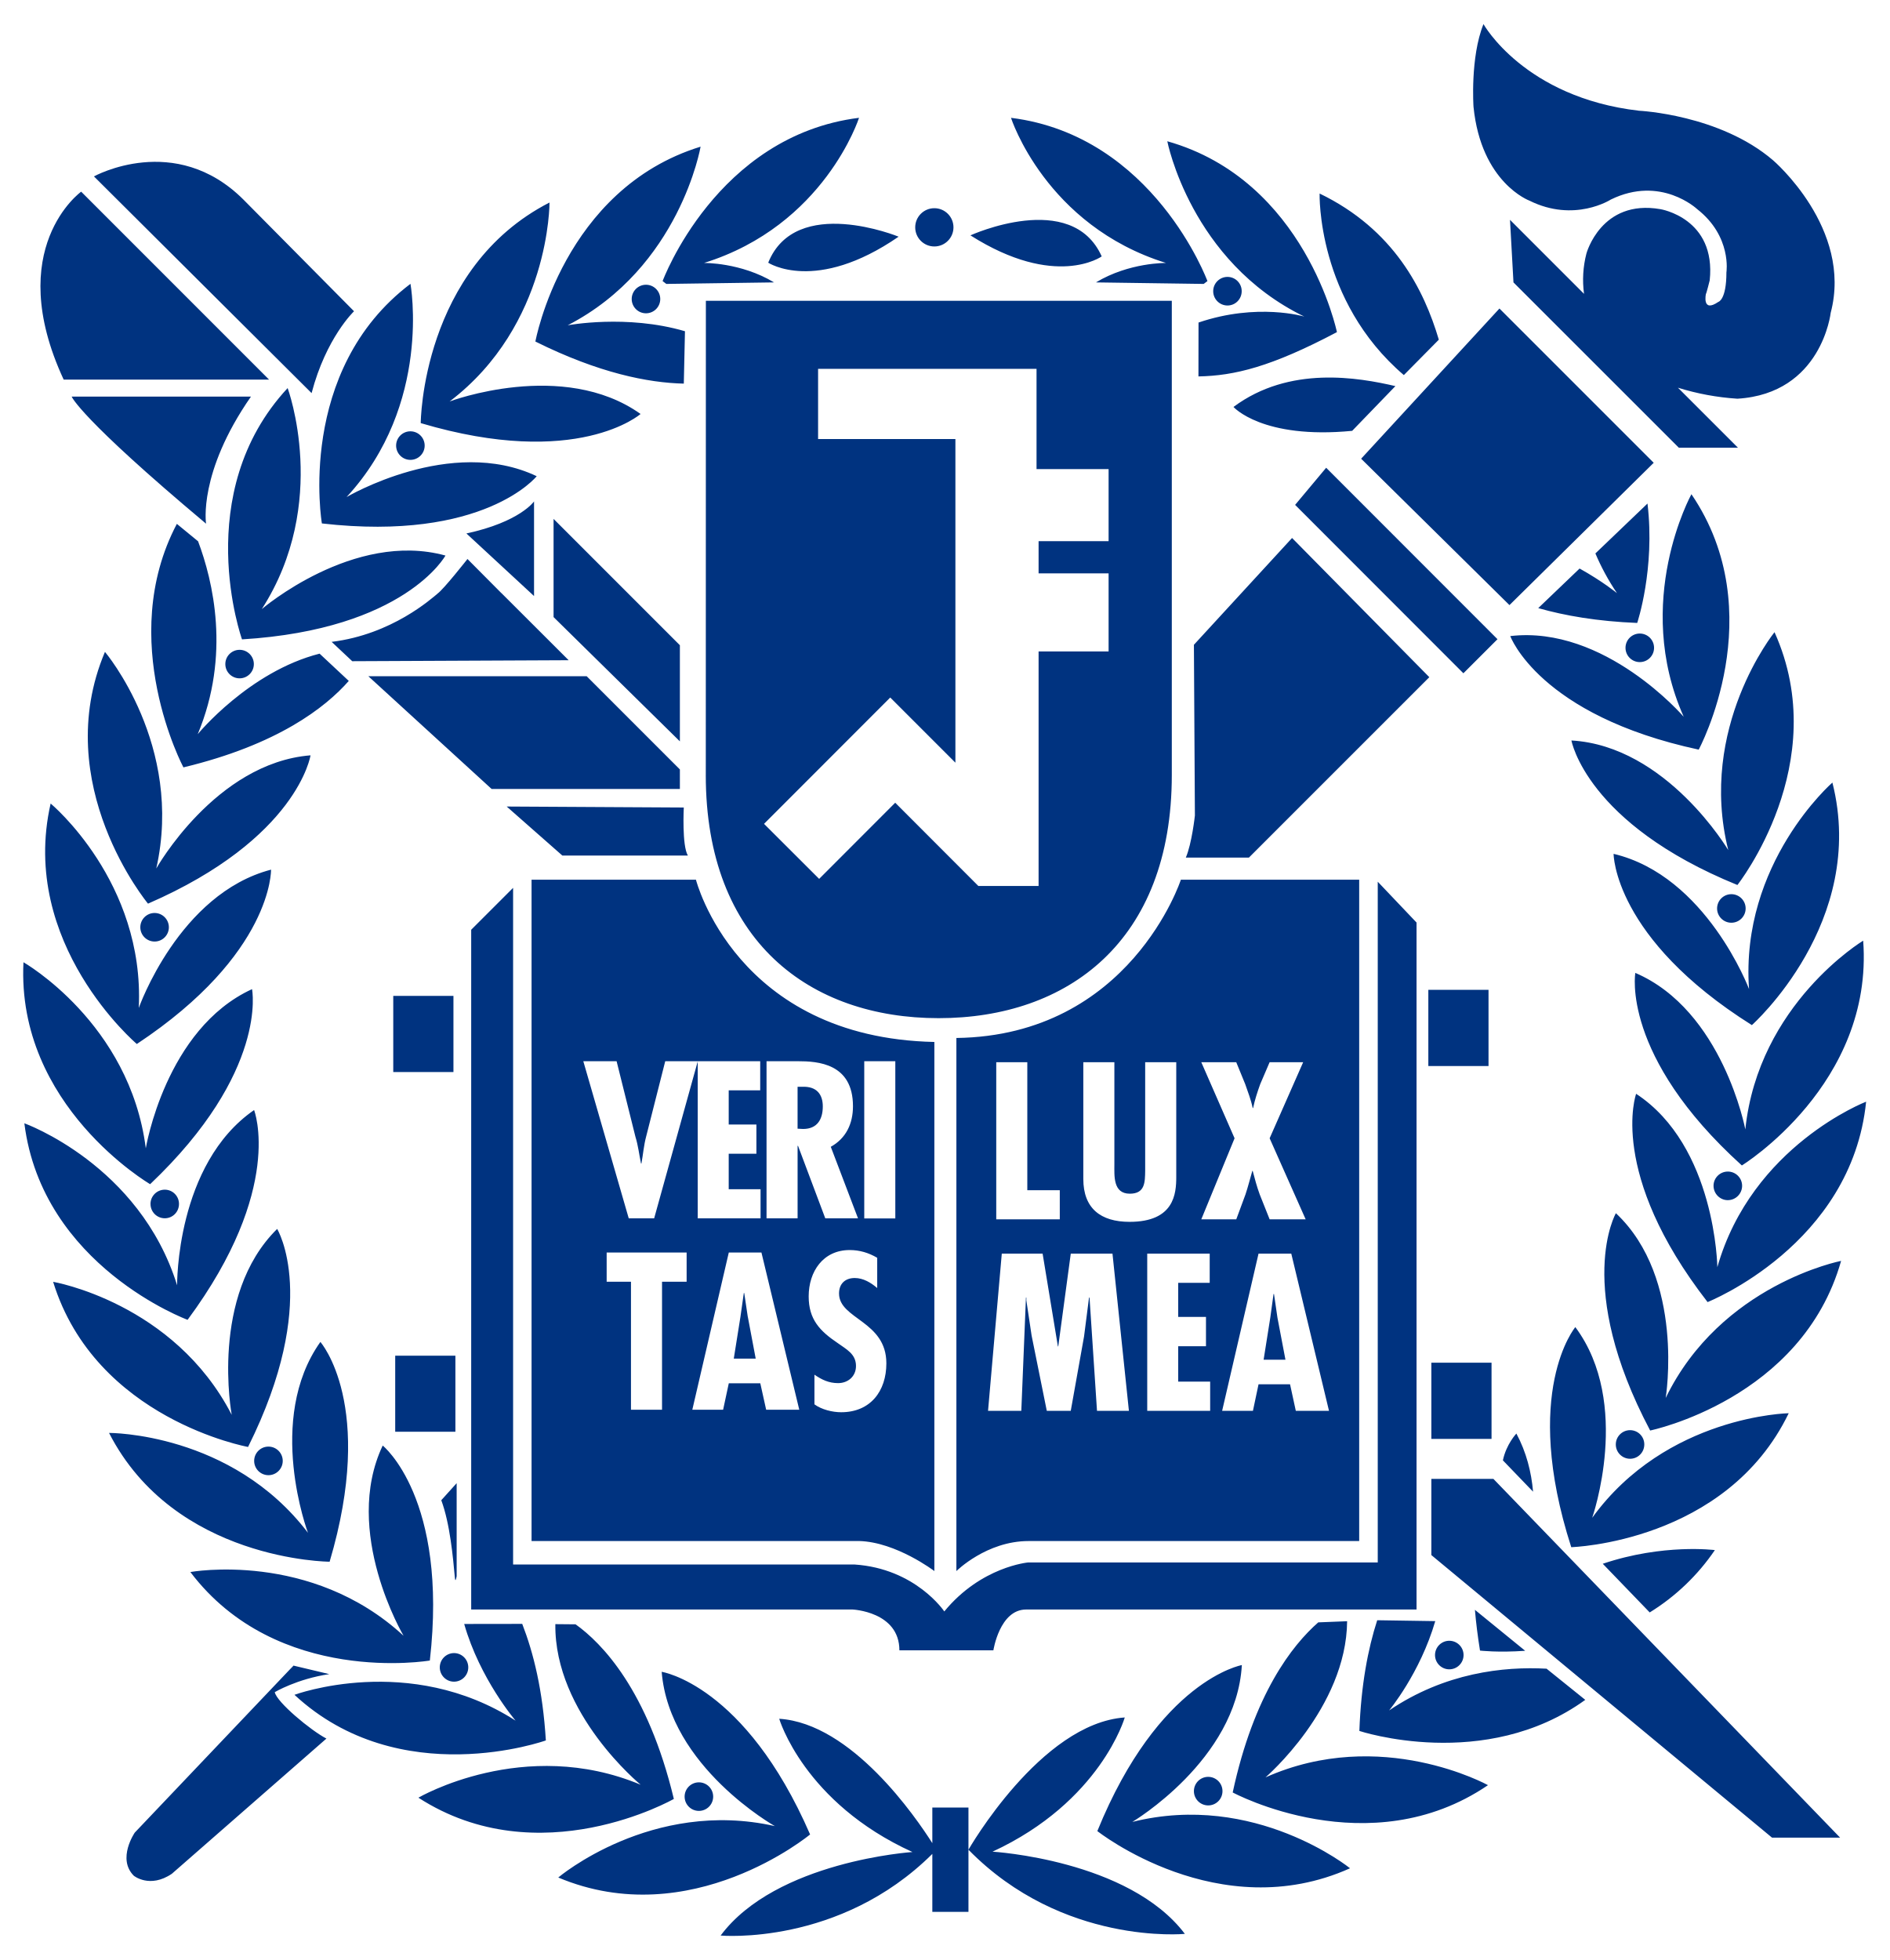
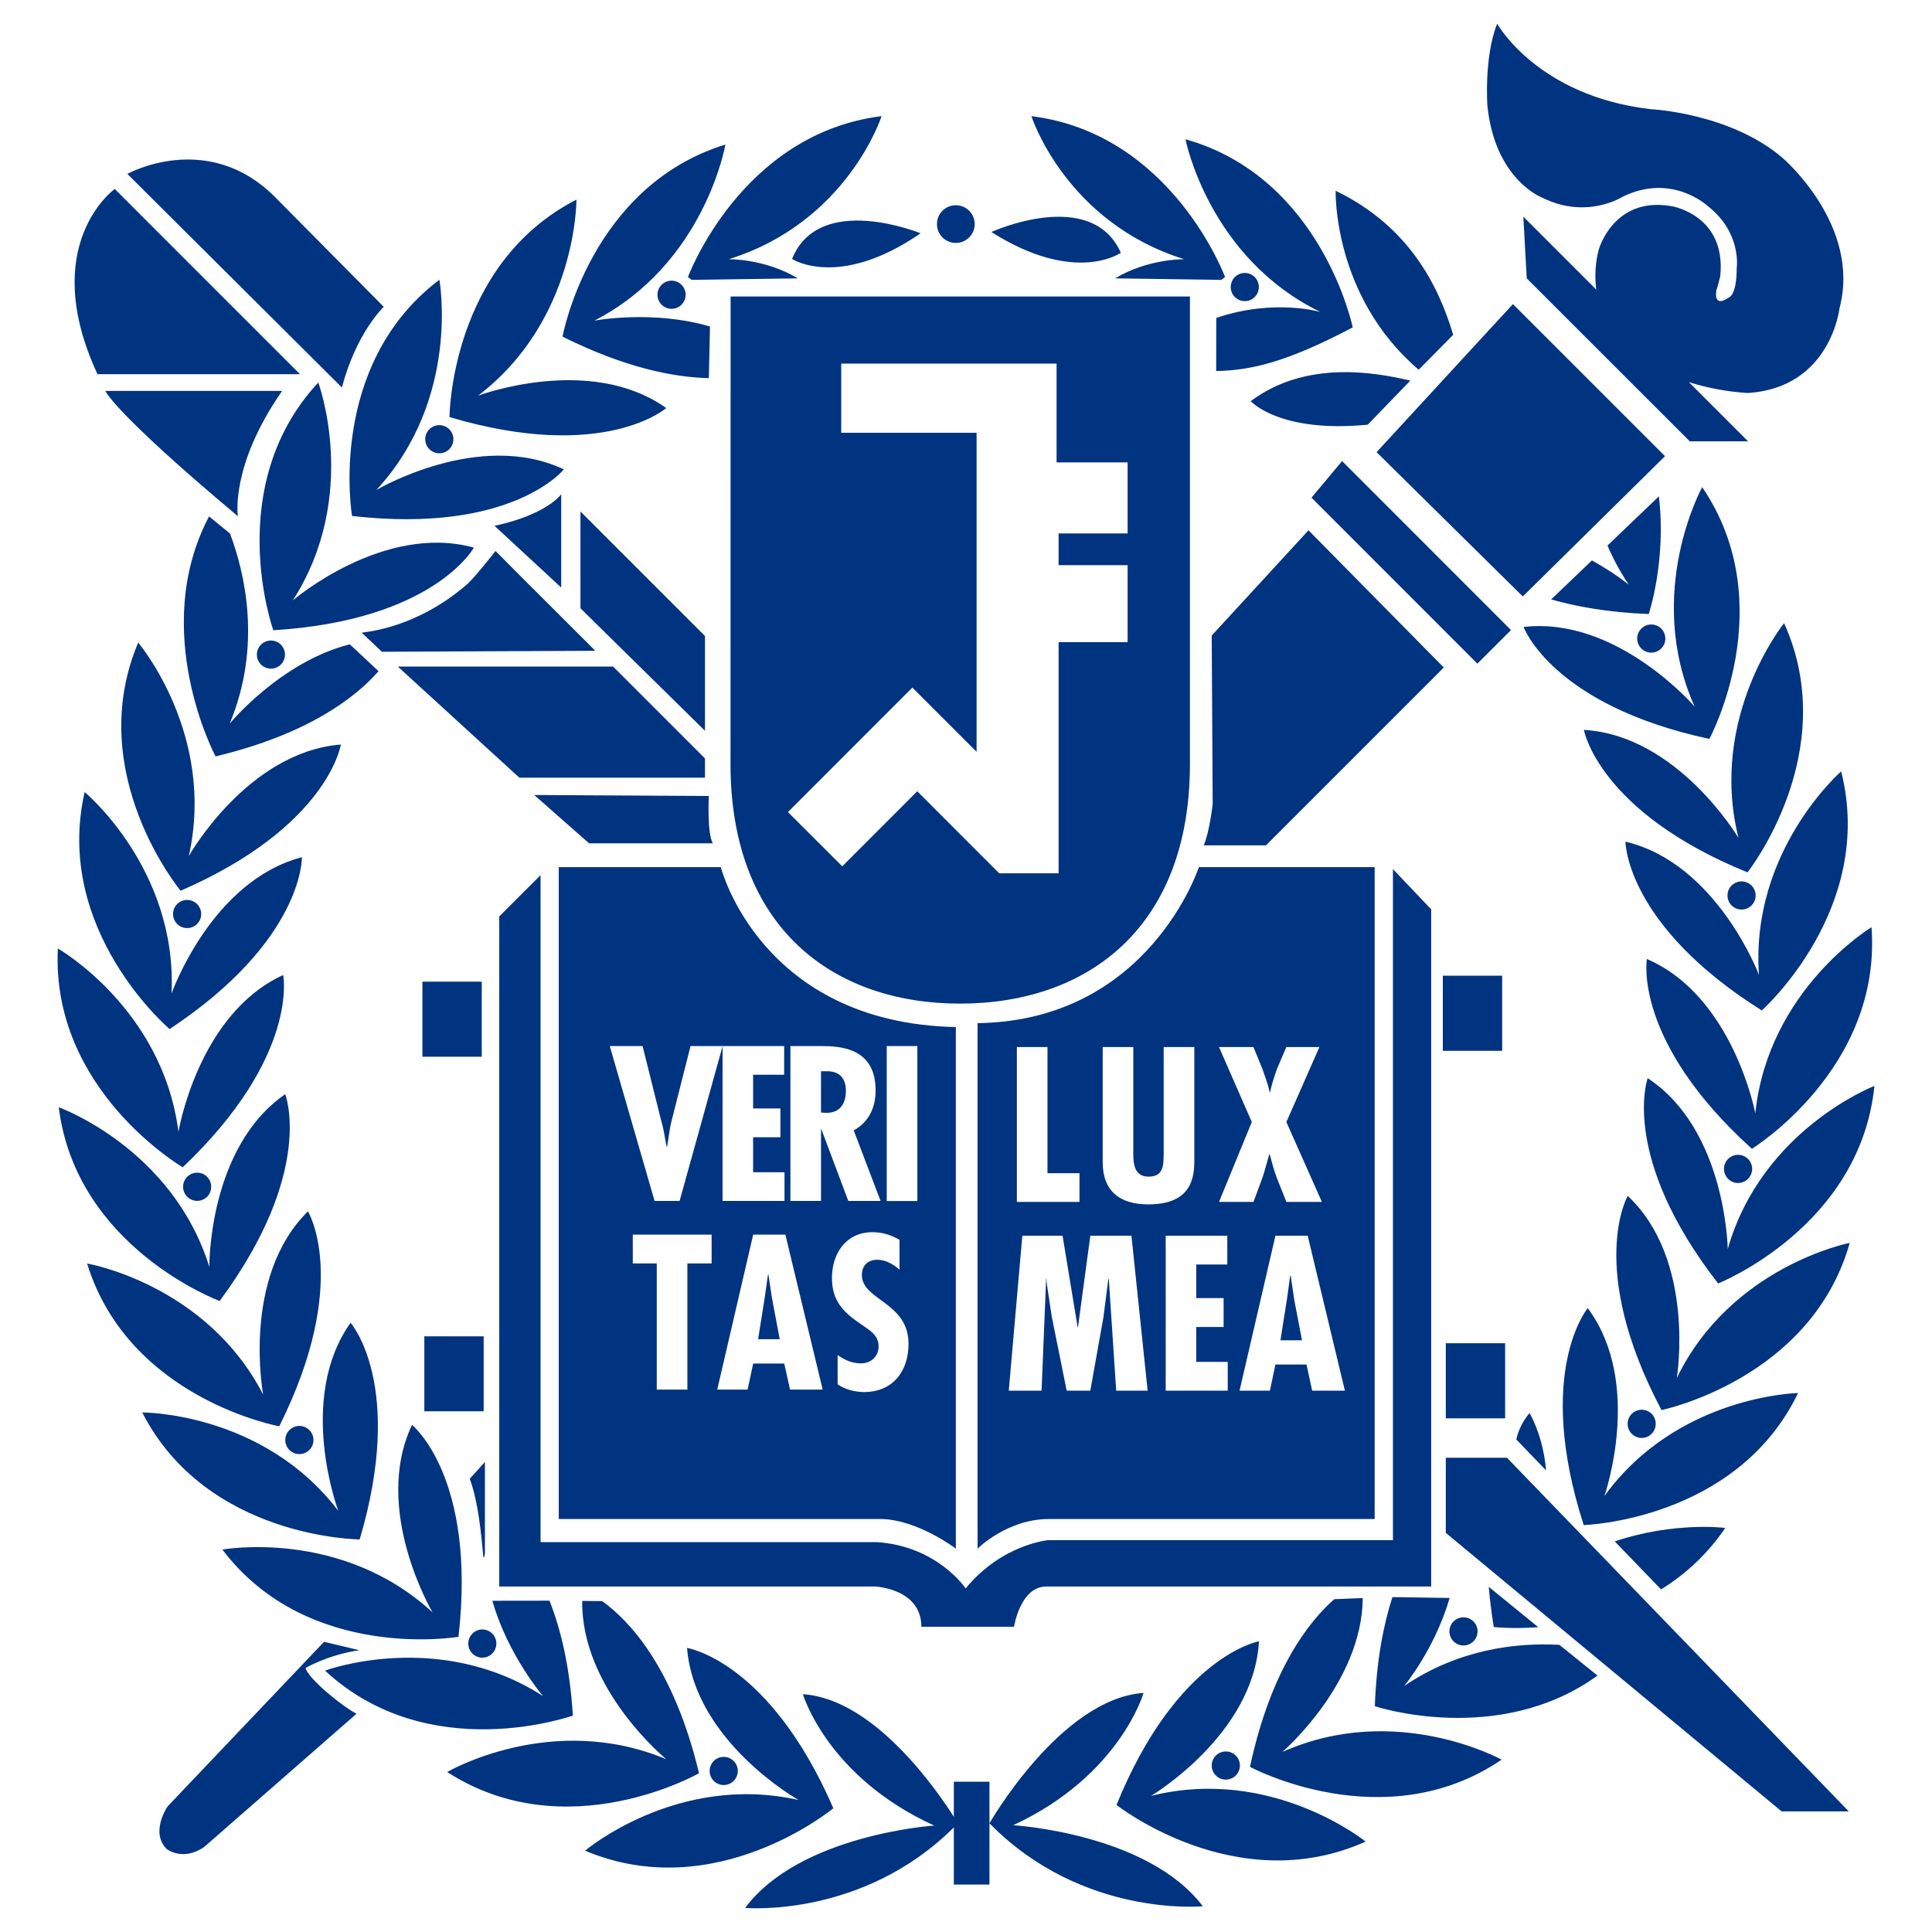
- <svg xmlns="http://www.w3.org/2000/svg" width="45.963mm" height="47.677mm" viewBox="0 0 162.86 168.934">
+ <svg xmlns="http://www.w3.org/2000/svg" width="96" height="96" viewBox="0 0 162.86 168.934">
  <path d="M268.793-6.85h-3.052v3.863h3.052V-6.85zm-13.34 29.212c4.401 5.815 12.143 4.487 12.143 4.487.94-8.232-2.39-10.9-2.39-10.9-2.07 4.37 1.058 9.645 1.058 9.645-4.704-4.344-10.812-3.232-10.812-3.232m8.034-45.18-1.48-1.383c-3.579.91-6.18 4.083-6.18 4.083 1.679-4.02.77-7.782.018-9.78l-1.076-.883c-3.106 5.887.333 12.346.333 12.346 4.776-1.148 7.197-3.033 8.385-4.384m9.993 53.72c-.158-2.557-.622-4.42-1.198-5.91l-2.943.004c.796 2.795 2.606 4.902 2.606 4.902-5.392-3.466-11.212-1.31-11.212-1.31 5.347 4.964 12.747 2.313 12.747 2.313m-.725-43.641V20.79h16.613c1.877.05 3.812 1.522 3.812 1.522V-4.513c-10.064-.216-12.09-8.228-12.09-8.228h-8.335zm7.863 20.385h-1.247v6.49h-1.575v-6.49h-1.233V6.163h4.055v1.48zm7.836 6.616c-.445 0-.994-.135-1.355-.4v-1.504c.374.257.73.428 1.198.428.504 0 .909-.342.909-.869 0-.612-.49-.846-.932-1.165-.909-.613-1.467-1.202-1.467-2.363 0-1.26.73-2.35 2.08-2.35.508 0 .963.14 1.395.392v1.534c-.32-.274-.707-.508-1.14-.508-.49 0-.796.297-.796.783 0 1.31 2.4 1.386 2.4 3.542 0 1.414-.81 2.48-2.292 2.48m1.17-17.797h1.576v7.972h-1.575v-7.972zm-4.955 0h1.589c1.004 0 2.795.104 2.795 2.282 0 .878-.346 1.625-1.125 2.057l1.381 3.628h-1.66L286.266.753h-.022V4.43h-1.575v-7.967zm1.66 17.671h-1.678l-.297-1.341h-1.598l-.288 1.341h-1.562l1.85-7.971h1.656l1.918 7.971zm-1.98-17.67v1.476h-1.597v1.733h1.404v1.48h-1.404v1.8h1.615V4.43h-3.186v-7.958l-2.21 7.958h-1.288l-2.304-7.967h1.688L278.02.29c.14.45.19.91.284 1.36h.021c.086-.464.117-.914.243-1.382l.964-3.804h4.816zm26.97-26.53-4.978 5.415.05 8.656s-.154 1.427-.46 2.133h3.2l9.147-9.146-6.959-7.057zm-42.426 41.46h-3.052v3.856h3.052v-3.857zm4.978-37.449 6.405 6.301v-4.874l-6.405-6.405v4.978zm-5.05 53.976a.724.724 0 1 0 0-1.45.726.726 0 0 0-.72.725c0 .4.324.725.72.725m-11.594-51.59a.723.723 0 1 0 1.446-.007.723.723 0 0 0-1.446.007m11.64 46.31c.024.329.09-.072.09-.072v-4.712l-.78.864c.441 1.188.595 2.894.689 3.92m11.41-39.982v-.99l-4.726-4.726h-11.072l6.251 5.716h9.547zM256.249-30.79s-.414-2.579 2.277-6.445h-9.092s.387 1.057 6.815 6.445m-7.881 14.187c-1.625 7.112 4.37 12.193 4.37 12.193 6.905-4.573 6.806-8.84 6.806-8.84-4.672 1.22-6.707 7.013-6.707 7.013.306-6.405-4.47-10.366-4.47-10.366m5.357 3.295c1.409-6.252-2.602-10.983-2.602-10.983-2.84 6.72 2.183 12.765 2.183 12.765 7.598-3.304 8.241-7.52 8.241-7.52-4.816.386-7.822 5.738-7.822 5.738m.639 2.98a.727.727 0 0 0-.725-.725.724.724 0 1 0 .725.725m37.043 36.66h4.766s.315-2.07 1.661-2.07h19.796v-34.83l-1.967-2.07v34.514h-17.725s-2.386.207-4.254 2.484c0 0-1.449-2.174-4.555-2.38h-17.31v-34.307l-2.125 2.124v34.464h19.327s2.386.1 2.386 2.07m-31.02-63.998c-4.965 5.342-2.314 12.742-2.314 12.742 8.273-.504 10.316-4.25 10.316-4.25-4.659-1.282-9.313 2.715-9.313 2.715 3.466-5.392 1.31-11.207 1.31-11.207m23.333 47.089-.18-1.207h-.021l-.171 1.207-.338 2.12h1.112l-.4-2.12zm45.735 14.988a10.94 10.94 0 0 0 3.303-3.16s-2.62-.342-5.684.693l2.38 2.467zm5.036-31.606s-2.165-5.743-6.868-6.855c0 0-.004 4.272 7.012 8.683 0 0 5.874-5.222 4.083-12.297 0 0-4.681 4.078-4.227 10.47m-8.808 17.139s-2.746 3.272-.207 11.158c0 0 7.854-.225 11.027-6.792 0 0-6.202.112-9.965 5.302 0 0 2.03-5.793-.855-9.668m8.62-10.02s-1.14-6.035-5.578-7.939c0 0-.742 4.204 5.402 9.763 0 0 6.693-4.119 6.152-11.397 0 0-5.315 3.2-5.977 9.574m-5.536-1.81s-1.458 4.015 3.623 10.56c0 0 7.305-2.895 8.039-10.16 0 0-5.793 2.229-7.544 8.39 0 0-.08-6.139-4.118-8.79m4.65 5.392c.4 0 .724-.328.724-.729a.723.723 0 0 0-.725-.72c-.4 0-.724.324-.724.72 0 .4.324.73.724.73m-4.235 12.386a.72.72 0 0 0-.72-.725.724.724 0 1 0 0 1.45c.4 0 .72-.324.72-.725m-61.2-43.133h.004c-.288.23-2.3 2.066-5.365 2.44l1.044.981 10.974-.05-3.407-3.402h-.004L269.504-29s-1.224 1.558-1.526 1.76M310.4 8.265h-.022l-.166 1.206-.337 2.125h1.107l-.405-2.125-.176-1.206zm-22.878-9.51c0-.572-.275-1.036-1.067-.995h-.212v2.124l.28.014c.715 0 .999-.486.999-1.144m6.774-3.47v27.029s1.526-1.522 3.659-1.522h16.766V-12.74h-9.042s-2.57 7.908-11.383 8.025m2.02 1.229h1.576v6.49h1.647V4.48h-3.222v-7.967zm5.11 17.675-.379-5.743h-.025l-.252 1.967-.675 3.776h-1.215l-.77-3.817-.266-1.777v-.149h-.021l-.235 5.743h-1.687l.697-7.971h2.07l.775 4.704h.018l.635-4.704h2.115l.833 7.971h-1.616zm10.081 0-.292-1.346h-1.598l-.284 1.346h-1.562l1.846-7.971h1.66l1.913 7.971h-1.683zm-4.793-17.675h1.773l.455 1.112c.135.391.297.8.378 1.21h.022c.085-.41.216-.81.36-1.21l.477-1.112h1.701L310.18.37l1.827 4.11h-1.827l-.504-1.265c-.149-.405-.248-.792-.356-1.193h-.018c-.117.4-.211.788-.346 1.193l-.468 1.265h-1.774l1.688-4.11-1.688-3.857zm.427 9.704v1.48h-1.597v1.73h1.408v1.485h-1.408v1.795h1.62v1.481h-3.191V6.217h3.168zm-4.05-3.038c.77 0 .77-.58.778-1.17v-5.496h1.576v5.81c0 .847-.095 2.283-2.368 2.283-1.467 0-2.345-.684-2.345-2.174v-5.92h1.575v5.16c0 .602-.076 1.507.784 1.507M272.88-31.92s-.712 1.04-3.43 1.625l3.43 3.173v-4.798zm8.708 13.872c0 8.435 5.29 12.328 11.807 12.328 6.53 0 11.824-3.88 11.824-12.328v-24.044h-23.626s-.004 15.618-.004 24.044m5.694-17.036v-3.556h11.077v5.082h3.654v3.655h-3.55v1.63h3.55v3.96h-3.55v11.892h-3.053l-4.217-4.222-3.857 3.861-2.795-2.79 6.4-6.405 3.304 3.304v-16.41h-6.963zm-15.79 18.634 2.822 2.485h6.365c-.306-.504-.207-2.435-.207-2.435l-8.98-.05zm51.199 31.79s-.513.54-.684 1.36l1.53 1.589c-.086-.99-.337-1.999-.846-2.948m-60.178 6.499c2.354-7.944-.468-11.144-.468-11.144-2.795 3.933-.63 9.677-.63 9.677-3.88-5.1-10.087-5.064-10.087-5.064 3.326 6.495 11.185 6.53 11.185 6.53m-.392-52.642c8.233.94 10.893-2.395 10.893-2.395-4.357-2.07-9.641 1.058-9.641 1.058 4.352-4.708 3.24-10.812 3.24-10.812-5.82 4.402-4.492 12.149-4.492 12.149m17.23 58.224c.392 4.82 5.739 7.823 5.739 7.823-6.248-1.409-10.983 2.606-10.983 2.606 6.725 2.835 12.77-2.183 12.77-2.183-3.304-7.602-7.526-8.246-7.526-8.246m-20.974-11.4c3.695-7.41 1.476-11.055 1.476-11.055-3.443 3.389-2.304 9.425-2.304 9.425-2.94-5.698-9.056-6.743-9.056-6.743 2.151 6.972 9.884 8.372 9.884 8.372m16.608 8.993-1.026-.009c-.058 4.555 4.326 8.142 4.326 8.142-5.915-2.475-11.27.657-11.27.657 6.13 3.961 12.953.063 12.953.063-1.328-5.536-3.66-7.908-4.983-8.853m-15.253 3.439s1.125-.67 2.763-.914l-1.814-.432-.175.23c.099-.144.175-.23.175-.23l-8.047 8.466s-.914 1.324-.05 2.188c0 0 .81.661 1.93-.1l7.837-6.854c-.792-.41-2.525-1.85-2.62-2.354m-4.42-18.877c4.93-6.662 3.372-10.636 3.372-10.636-3.975 2.746-3.903 8.885-3.903 8.885-1.903-6.121-7.746-8.214-7.746-8.214.905 7.246 8.278 9.965 8.278 9.965m4.131-47.67-9.528-9.529s-3.983 2.859-.887 9.529h10.415zm4.308-3.466-5.604-5.657c-3.47-3.466-7.584-1.18-7.584-1.18l11.036 10.987c.739-2.817 2.152-4.15 2.152-4.15m-10.32 45.262c0 .4.323.725.724.725.4 0 .72-.324.72-.725a.72.72 0 0 0-.72-.725c-.4 0-.725.324-.725.725m-.018-1.004c6.009-5.707 5.167-9.888 5.167-9.888-4.393 2.012-5.387 8.07-5.387 8.07-.81-6.36-6.203-9.434-6.203-9.434-.364 7.291 6.423 11.252 6.423 11.252m5.275 14.03a.724.724 0 1 0 1.449 0 .724.724 0 0 0-1.449 0m60.601 10.568a.724.724 0 1 0 .001-1.448.724.724 0 0 0 0 1.448m3.848-.94-2.548-2.076c.054.649.14 1.333.257 2.066 0 0 .918.108 2.29.01m7.126-12.82s.995-6.058-2.525-9.366c0 0-2.134 3.695 1.737 11.018 0 0 7.697-1.58 9.682-8.6 0 0-6.095 1.187-8.894 6.949m-48.3 20.213a.724.724 0 1 0-1.448 0 .724.724 0 0 0 1.448 0m34.275-4.37s1.57-1.881 2.34-4.528l-2.943-.045c-.468 1.445-.82 3.281-.905 5.613 0 0 6.36 2.11 11.455-1.576l-1.962-1.58c-2.174-.121-5.159.203-7.985 2.116m2.142-11.739v3.862l17.275 14.327h3.452l-17.58-18.189h-3.147zm-25.304 16.663v1.805c-.833-1.31-4.087-6.072-7.764-6.306 0 0 1.251 4.254 6.756 6.756 0 0-6.91.455-9.727 4.235 0 0 6.022.545 10.735-4.14v2.939h1.832v-5.289h-1.832zm3.052 2.237c5.486-2.538 6.706-6.805 6.706-6.805-4.267.301-7.926 6.706-7.926 6.706 4.775 4.875 10.973 4.267 10.973 4.267-2.844-3.763-9.753-4.168-9.753-4.168m7.089-1.508s5.28-3.132 5.554-7.953c0 0-4.204.743-7.328 8.417 0 0 6.157 4.874 12.814 1.886 0 0-4.825-3.907-11.04-2.35m6.755-2.26s4.1-3.519 4.137-7.916l-1.463.058c-1.323 1.161-3.263 3.628-4.339 8.624 0 0 6.918 3.731 12.945-.37 0 0-5.428-3.006-11.28-.395m-3.632.697a.724.724 0 1 0 1.449.001.724.724 0 0 0-1.449 0m25.597-52.806s3.736-6.913-.369-12.95c0 0-3.002 5.429-.391 11.285 0 0-3.997-4.654-8.795-4.092 0 0 1.458 4.015 9.555 5.757m-17.572-16.163 2.192-2.268c-1.867-.433-5.374-1.058-8.21 1.057 0 0 1.459 1.652 6.018 1.211m14.584 11.725a.724.724 0 1 0 0-1.448.724.724 0 0 0 0 1.448m4.95 11.302s4.88-6.162 1.882-12.819c0 0-3.902 4.83-2.345 11.05 0 0-3.128-5.284-7.953-5.559 0 0 .743 4.204 8.417 7.328m-10.546-34.698c2.282 1.134 4.123-.054 4.123-.054 2.543-1.247 4.38.482 4.38.482 1.773 1.386 1.485 3.209 1.485 3.209 0 1.4-.406 1.494-.406 1.494-.846.58-.634-.4-.634-.4.025-.014.193-.69.193-.69.333-3.154-2.498-3.609-2.498-3.609-3.007-.526-3.754 2.25-3.754 2.25a5.31 5.31 0 0 0-.121 2.044l-3.754-3.754.176 3.173 8.385 8.381h2.998l-3.043-3.042a12.9 12.9 0 0 0 3.016.558c4.28-.261 4.73-4.357 4.73-4.357 1.13-4.276-2.925-7.733-2.925-7.733-2.705-2.322-6.797-2.511-6.797-2.511-5.82-.676-7.885-4.393-7.885-4.393-.68 1.692-.505 4.195-.505 4.195.388 3.857 2.836 4.757 2.836 4.757m9.515 35.886a.724.724 0 1 0 1.448.001.724.724 0 0 0-1.448 0m-15.884-27.043 1.774-1.795c-.752-2.535-2.278-5.59-6.045-7.41 0 0-.158 5.42 4.271 9.205m4.447 50.074h-3.052v3.862h3.052v-3.862zm2.368-38.259c1.345.383 2.997.671 5.018.752 0 0 .918-2.732.522-6.054l-2.642 2.53c.284.67.644 1.346 1.094 2.012 0 0-.73-.599-1.895-1.247l-2.097 2.007zm-57.914-8.24a.724.724 0 1 0 1.448 0 .724.724 0 0 0-1.448 0m63.77.872-7.823-7.822-7.013 7.615 7.521 7.422 7.314-7.215zm-16.61.252-1.574 1.882 8.533 8.538 1.729-1.728-8.687-8.692zm8.233 26.47h-3.052v3.862h3.052v-3.861zm-36.525-36.867s2.399 1.585 6.612-1.319c0 0-5.217-2.142-6.612 1.32m27.186 2.731s-2.372-.715-5.366.302l-.004 2.732c1.823-.036 3.673-.477 7.022-2.246 0 0-1.584-7.697-8.601-9.677 0 0 1.183 6.09 6.95 8.89m-31.467 3.398.059-2.656c-2.958-.869-5.946-.302-5.946-.302 5.693-2.939 6.738-9.056 6.738-9.056-6.972 2.147-8.377 9.88-8.377 9.88 3.219 1.602 5.721 2.093 7.526 2.134m-2.192 1.539c-3.938-2.8-9.682-.635-9.682-.635 5.1-3.88 5.064-10.086 5.064-10.086-6.495 3.33-6.53 11.184-6.53 11.184 7.943 2.359 11.148-.463 11.148-.463m-.45-5.829a.724.724 0 1 0 1.448.001.724.724 0 0 0-1.448 0m1.755-.766 5.464-.077c-1.696-1.021-3.555-.985-3.555-.985 6.117-1.904 7.863-7.36 7.863-7.36-7.238.905-9.96 8.278-9.96 8.278l.188.144m29.176.369a.72.72 0 0 0-.72-.725.724.724 0 1 0 0 1.45c.4 0 .72-.324.72-.725m-3.835-1.431s-1.86-.036-3.556.985l5.464.077c.095-.072.1-.072.19-.144 0 0-2.72-7.373-9.961-8.277 0 0 1.746 5.455 7.863 7.359m-11.748-.837a.97.97 0 1 0-.004-1.94.97.97 0 0 0 .004 1.94m8.485.504c-1.526-3.408-6.657-1.067-6.657-1.067 4.32 2.741 6.657 1.067 6.657 1.067" style="fill:#003380;fill-opacity:1;fill-rule:nonzero;stroke:none" transform="matrix(1.69997 0 0 1.69997 -417.853 97.48)" />
</svg>
